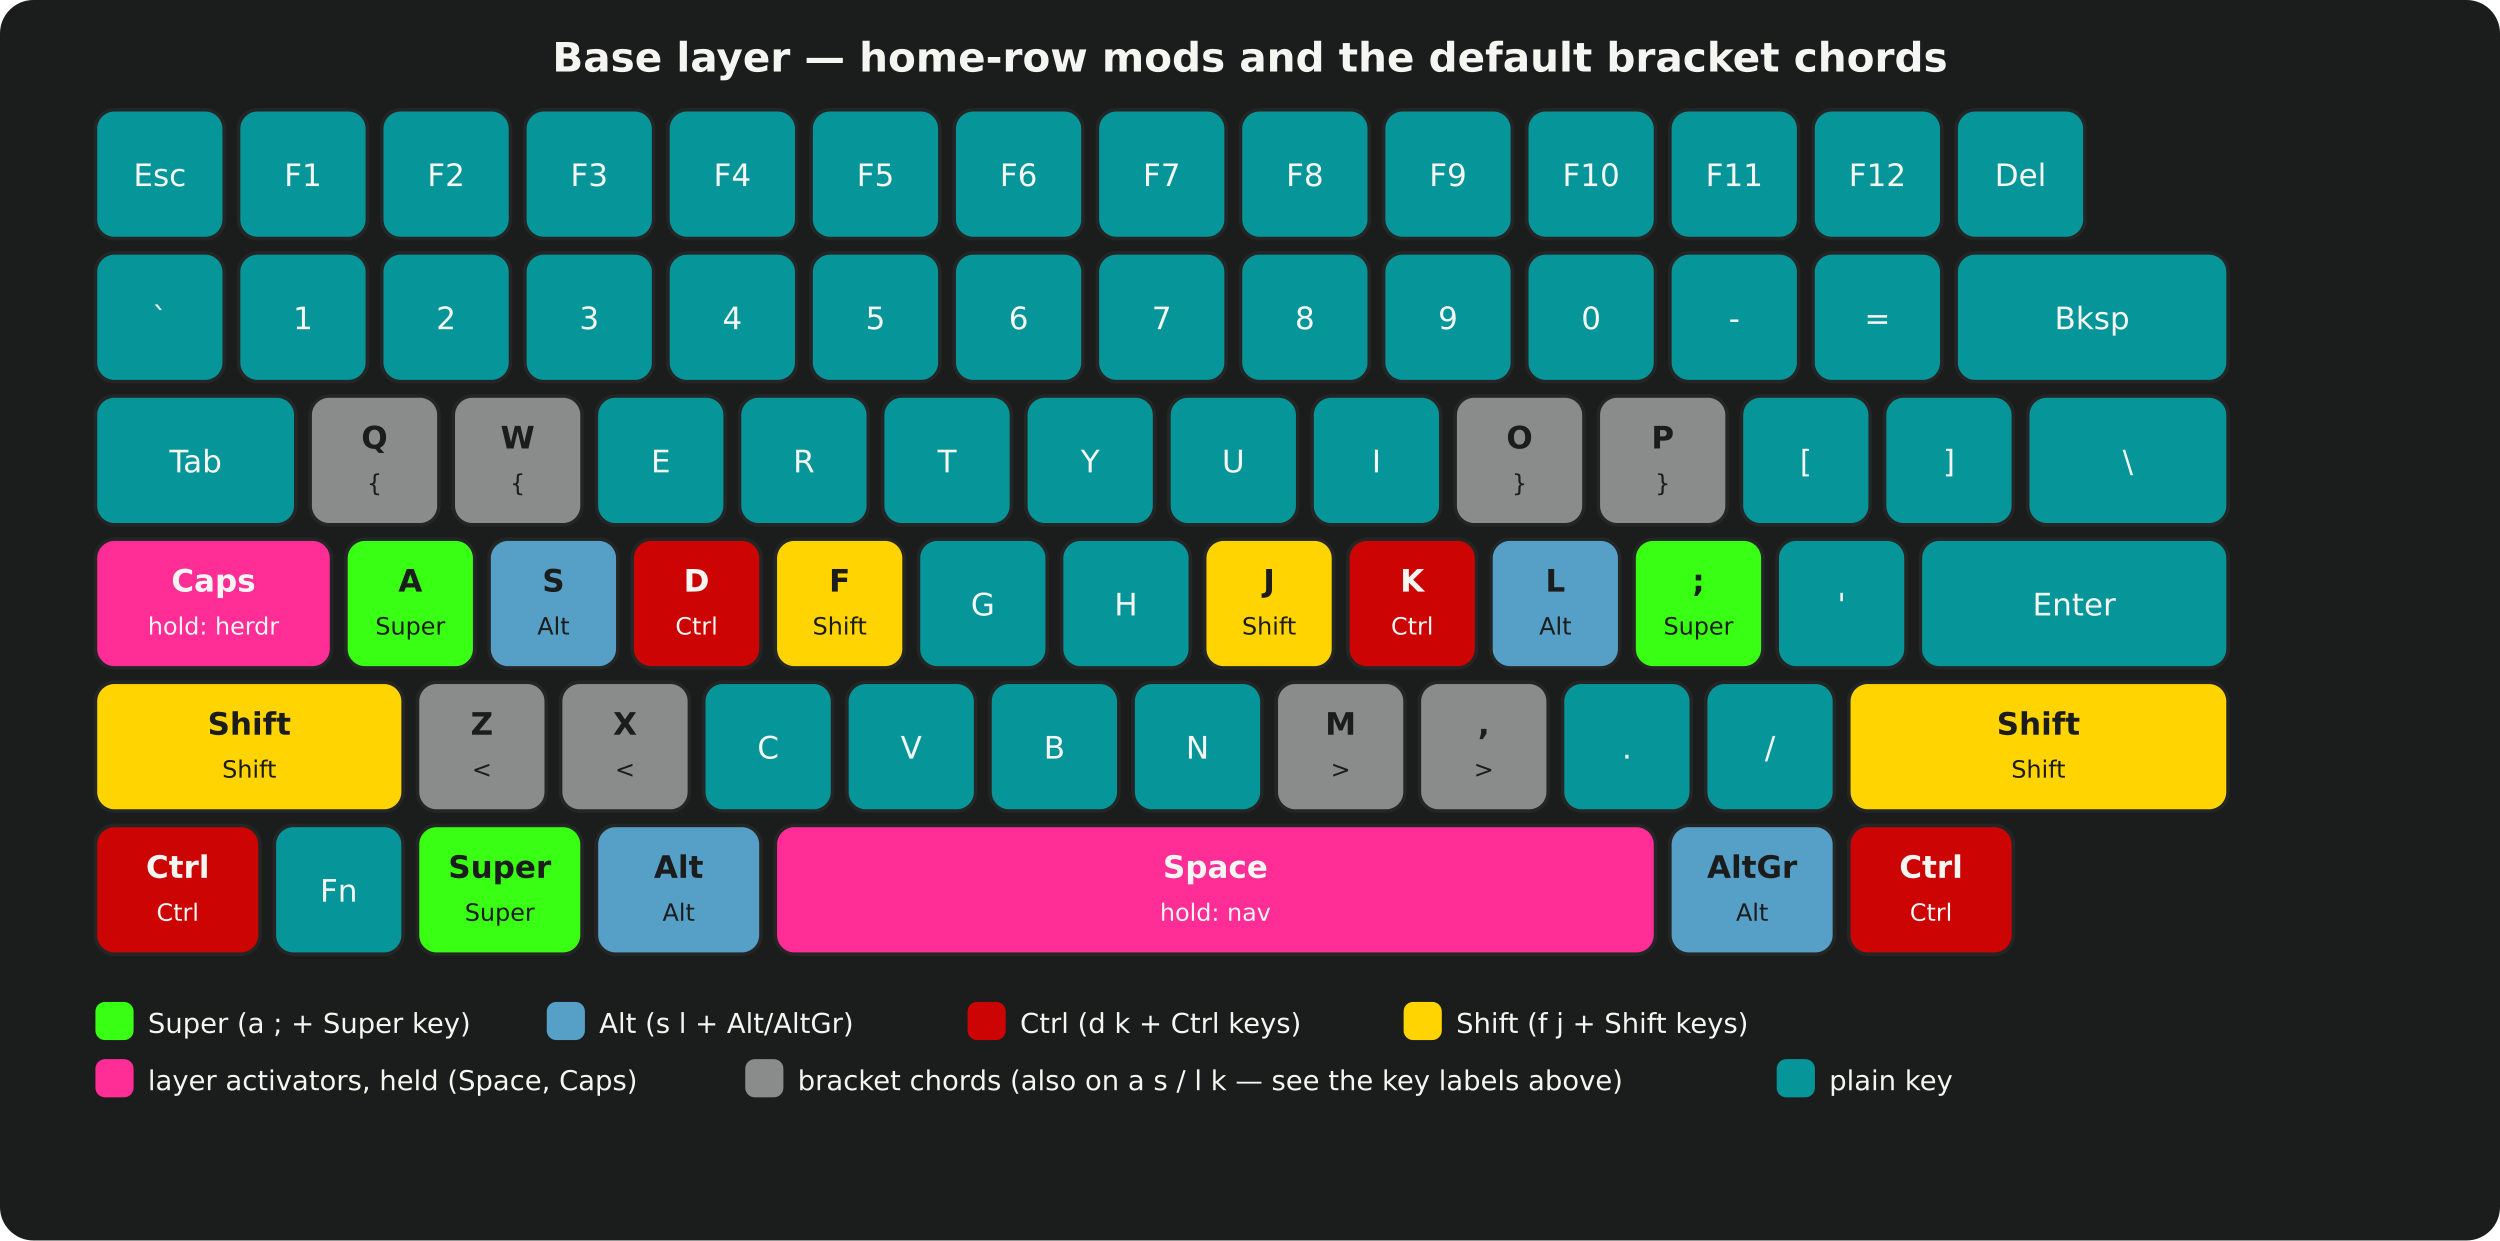
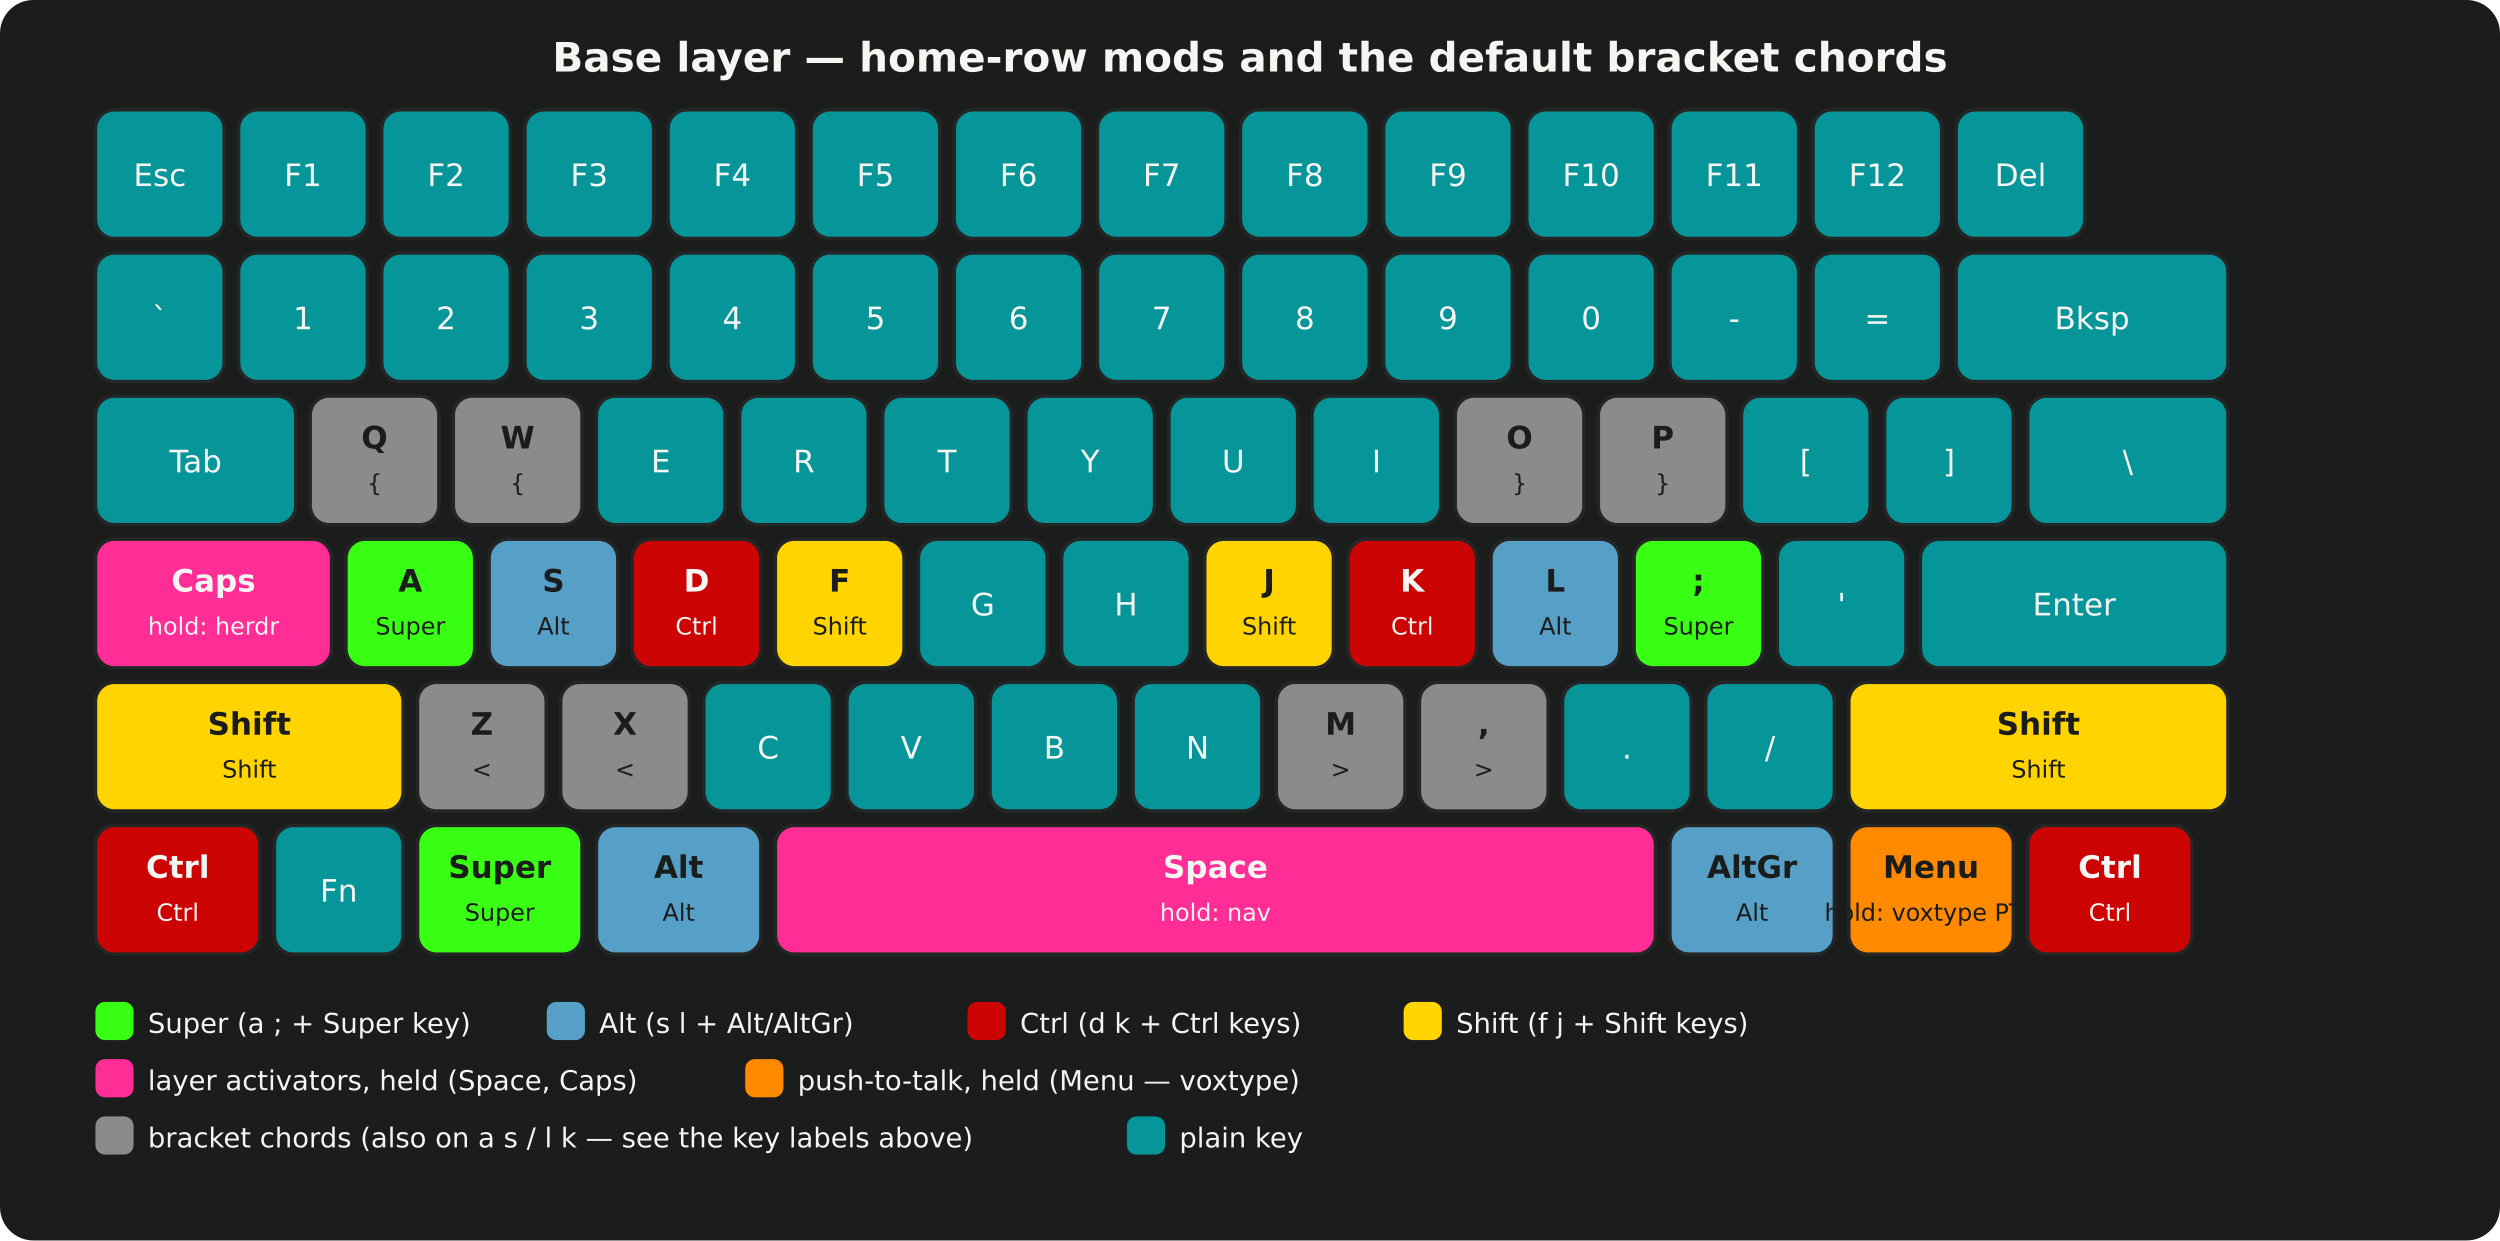
<svg xmlns="http://www.w3.org/2000/svg" width="1048" height="520" viewBox="0 0 1048 520" font-family="Ubuntu, DejaVu Sans, sans-serif">
  <rect width="1048" height="520" rx="14" fill="#1B1C1C" />
  <text x="524.0" y="30" text-anchor="middle" fill="#F5F5F2" font-size="17" font-weight="bold">Base layer — home-row mods and the default bracket chords</text>
  <rect x="40.0" y="46" width="54.0" height="54" rx="8" fill="#06969A" stroke="#242525" stroke-width="1.5" />
  <text x="67.0" y="78.0" text-anchor="middle" fill="#F5F5F2" font-size="13">Esc</text>
  <rect x="100.0" y="46" width="54.0" height="54" rx="8" fill="#06969A" stroke="#242525" stroke-width="1.5" />
  <text x="127.0" y="78.0" text-anchor="middle" fill="#F5F5F2" font-size="13">F1</text>
  <rect x="160.0" y="46" width="54.0" height="54" rx="8" fill="#06969A" stroke="#242525" stroke-width="1.5" />
  <text x="187.0" y="78.0" text-anchor="middle" fill="#F5F5F2" font-size="13">F2</text>
  <rect x="220.0" y="46" width="54.0" height="54" rx="8" fill="#06969A" stroke="#242525" stroke-width="1.5" />
  <text x="247.0" y="78.0" text-anchor="middle" fill="#F5F5F2" font-size="13">F3</text>
  <rect x="280.0" y="46" width="54.0" height="54" rx="8" fill="#06969A" stroke="#242525" stroke-width="1.5" />
  <text x="307.0" y="78.0" text-anchor="middle" fill="#F5F5F2" font-size="13">F4</text>
  <rect x="340.0" y="46" width="54.0" height="54" rx="8" fill="#06969A" stroke="#242525" stroke-width="1.5" />
  <text x="367.0" y="78.0" text-anchor="middle" fill="#F5F5F2" font-size="13">F5</text>
  <rect x="400.0" y="46" width="54.0" height="54" rx="8" fill="#06969A" stroke="#242525" stroke-width="1.5" />
  <text x="427.0" y="78.0" text-anchor="middle" fill="#F5F5F2" font-size="13">F6</text>
  <rect x="460.0" y="46" width="54.0" height="54" rx="8" fill="#06969A" stroke="#242525" stroke-width="1.5" />
  <text x="487.0" y="78.0" text-anchor="middle" fill="#F5F5F2" font-size="13">F7</text>
  <rect x="520.0" y="46" width="54.0" height="54" rx="8" fill="#06969A" stroke="#242525" stroke-width="1.5" />
  <text x="547.0" y="78.0" text-anchor="middle" fill="#F5F5F2" font-size="13">F8</text>
  <rect x="580.0" y="46" width="54.0" height="54" rx="8" fill="#06969A" stroke="#242525" stroke-width="1.5" />
  <text x="607.0" y="78.0" text-anchor="middle" fill="#F5F5F2" font-size="13">F9</text>
  <rect x="640.0" y="46" width="54.0" height="54" rx="8" fill="#06969A" stroke="#242525" stroke-width="1.5" />
  <text x="667.0" y="78.0" text-anchor="middle" fill="#F5F5F2" font-size="13">F10</text>
  <rect x="700.0" y="46" width="54.0" height="54" rx="8" fill="#06969A" stroke="#242525" stroke-width="1.5" />
  <text x="727.0" y="78.0" text-anchor="middle" fill="#F5F5F2" font-size="13">F11</text>
  <rect x="760.0" y="46" width="54.0" height="54" rx="8" fill="#06969A" stroke="#242525" stroke-width="1.5" />
  <text x="787.0" y="78.0" text-anchor="middle" fill="#F5F5F2" font-size="13">F12</text>
  <rect x="820.0" y="46" width="54.0" height="54" rx="8" fill="#06969A" stroke="#242525" stroke-width="1.5" />
  <text x="847.0" y="78.0" text-anchor="middle" fill="#F5F5F2" font-size="13">Del</text>
  <rect x="40.0" y="106" width="54.0" height="54" rx="8" fill="#06969A" stroke="#242525" stroke-width="1.5" />
  <text x="67.0" y="138.0" text-anchor="middle" fill="#F5F5F2" font-size="13">`</text>
  <rect x="100.0" y="106" width="54.0" height="54" rx="8" fill="#06969A" stroke="#242525" stroke-width="1.5" />
  <text x="127.0" y="138.0" text-anchor="middle" fill="#F5F5F2" font-size="13">1</text>
  <rect x="160.0" y="106" width="54.0" height="54" rx="8" fill="#06969A" stroke="#242525" stroke-width="1.5" />
  <text x="187.0" y="138.0" text-anchor="middle" fill="#F5F5F2" font-size="13">2</text>
  <rect x="220.0" y="106" width="54.0" height="54" rx="8" fill="#06969A" stroke="#242525" stroke-width="1.5" />
  <text x="247.0" y="138.0" text-anchor="middle" fill="#F5F5F2" font-size="13">3</text>
  <rect x="280.0" y="106" width="54.0" height="54" rx="8" fill="#06969A" stroke="#242525" stroke-width="1.5" />
  <text x="307.0" y="138.0" text-anchor="middle" fill="#F5F5F2" font-size="13">4</text>
  <rect x="340.0" y="106" width="54.0" height="54" rx="8" fill="#06969A" stroke="#242525" stroke-width="1.5" />
  <text x="367.0" y="138.0" text-anchor="middle" fill="#F5F5F2" font-size="13">5</text>
  <rect x="400.0" y="106" width="54.0" height="54" rx="8" fill="#06969A" stroke="#242525" stroke-width="1.5" />
  <text x="427.0" y="138.0" text-anchor="middle" fill="#F5F5F2" font-size="13">6</text>
  <rect x="460.0" y="106" width="54.0" height="54" rx="8" fill="#06969A" stroke="#242525" stroke-width="1.5" />
  <text x="487.0" y="138.0" text-anchor="middle" fill="#F5F5F2" font-size="13">7</text>
  <rect x="520.0" y="106" width="54.0" height="54" rx="8" fill="#06969A" stroke="#242525" stroke-width="1.5" />
  <text x="547.0" y="138.0" text-anchor="middle" fill="#F5F5F2" font-size="13">8</text>
  <rect x="580.0" y="106" width="54.0" height="54" rx="8" fill="#06969A" stroke="#242525" stroke-width="1.5" />
  <text x="607.0" y="138.0" text-anchor="middle" fill="#F5F5F2" font-size="13">9</text>
  <rect x="640.0" y="106" width="54.0" height="54" rx="8" fill="#06969A" stroke="#242525" stroke-width="1.5" />
  <text x="667.0" y="138.0" text-anchor="middle" fill="#F5F5F2" font-size="13">0</text>
  <rect x="700.0" y="106" width="54.0" height="54" rx="8" fill="#06969A" stroke="#242525" stroke-width="1.5" />
  <text x="727.0" y="138.0" text-anchor="middle" fill="#F5F5F2" font-size="13">-</text>
  <rect x="760.0" y="106" width="54.0" height="54" rx="8" fill="#06969A" stroke="#242525" stroke-width="1.5" />
  <text x="787.0" y="138.0" text-anchor="middle" fill="#F5F5F2" font-size="13">=</text>
  <rect x="820.0" y="106" width="114.0" height="54" rx="8" fill="#06969A" stroke="#242525" stroke-width="1.5" />
  <text x="877.0" y="138.0" text-anchor="middle" fill="#F5F5F2" font-size="13">Bksp</text>
  <rect x="40.0" y="166" width="84.0" height="54" rx="8" fill="#06969A" stroke="#242525" stroke-width="1.5" />
  <text x="82.0" y="198.0" text-anchor="middle" fill="#F5F5F2" font-size="13">Tab</text>
  <rect x="130.0" y="166" width="54.0" height="54" rx="8" fill="#8A8B8B" stroke="#242525" stroke-width="1.5" />
  <text x="157.0" y="188" text-anchor="middle" fill="#1B1C1C" font-size="13" font-weight="bold">Q</text>
  <text x="157.0" y="206" text-anchor="middle" fill="#1B1C1C" font-size="10">{</text>
  <rect x="190.0" y="166" width="54.0" height="54" rx="8" fill="#8A8B8B" stroke="#242525" stroke-width="1.5" />
  <text x="217.0" y="188" text-anchor="middle" fill="#1B1C1C" font-size="13" font-weight="bold">W</text>
  <text x="217.0" y="206" text-anchor="middle" fill="#1B1C1C" font-size="10">{</text>
  <rect x="250.0" y="166" width="54.0" height="54" rx="8" fill="#06969A" stroke="#242525" stroke-width="1.5" />
  <text x="277.0" y="198.0" text-anchor="middle" fill="#F5F5F2" font-size="13">E</text>
  <rect x="310.0" y="166" width="54.0" height="54" rx="8" fill="#06969A" stroke="#242525" stroke-width="1.5" />
  <text x="337.0" y="198.0" text-anchor="middle" fill="#F5F5F2" font-size="13">R</text>
  <rect x="370.0" y="166" width="54.0" height="54" rx="8" fill="#06969A" stroke="#242525" stroke-width="1.5" />
  <text x="397.0" y="198.0" text-anchor="middle" fill="#F5F5F2" font-size="13">T</text>
  <rect x="430.0" y="166" width="54.0" height="54" rx="8" fill="#06969A" stroke="#242525" stroke-width="1.5" />
  <text x="457.0" y="198.0" text-anchor="middle" fill="#F5F5F2" font-size="13">Y</text>
  <rect x="490.0" y="166" width="54.0" height="54" rx="8" fill="#06969A" stroke="#242525" stroke-width="1.5" />
  <text x="517.0" y="198.0" text-anchor="middle" fill="#F5F5F2" font-size="13">U</text>
  <rect x="550.0" y="166" width="54.0" height="54" rx="8" fill="#06969A" stroke="#242525" stroke-width="1.5" />
  <text x="577.0" y="198.0" text-anchor="middle" fill="#F5F5F2" font-size="13">I</text>
  <rect x="610.0" y="166" width="54.0" height="54" rx="8" fill="#8A8B8B" stroke="#242525" stroke-width="1.5" />
  <text x="637.0" y="188" text-anchor="middle" fill="#1B1C1C" font-size="13" font-weight="bold">O</text>
  <text x="637.0" y="206" text-anchor="middle" fill="#1B1C1C" font-size="10">}</text>
  <rect x="670.0" y="166" width="54.0" height="54" rx="8" fill="#8A8B8B" stroke="#242525" stroke-width="1.5" />
  <text x="697.0" y="188" text-anchor="middle" fill="#1B1C1C" font-size="13" font-weight="bold">P</text>
  <text x="697.0" y="206" text-anchor="middle" fill="#1B1C1C" font-size="10">}</text>
  <rect x="730.0" y="166" width="54.0" height="54" rx="8" fill="#06969A" stroke="#242525" stroke-width="1.5" />
  <text x="757.0" y="198.0" text-anchor="middle" fill="#F5F5F2" font-size="13">[</text>
  <rect x="790.0" y="166" width="54.0" height="54" rx="8" fill="#06969A" stroke="#242525" stroke-width="1.5" />
  <text x="817.0" y="198.0" text-anchor="middle" fill="#F5F5F2" font-size="13">]</text>
  <rect x="850.0" y="166" width="84.0" height="54" rx="8" fill="#06969A" stroke="#242525" stroke-width="1.5" />
  <text x="892.0" y="198.0" text-anchor="middle" fill="#F5F5F2" font-size="13">\</text>
  <rect x="40.0" y="226" width="99.0" height="54" rx="8" fill="#FF2D95" stroke="#242525" stroke-width="1.5" />
  <text x="89.5" y="248" text-anchor="middle" fill="#F5F5F2" font-size="13" font-weight="bold">Caps</text>
  <text x="89.5" y="266" text-anchor="middle" fill="#F5F5F2" font-size="10">hold: herdr</text>
  <rect x="145.0" y="226" width="54.0" height="54" rx="8" fill="#39FF14" stroke="#242525" stroke-width="1.5" />
  <text x="172.0" y="248" text-anchor="middle" fill="#1B1C1C" font-size="13" font-weight="bold">A</text>
  <text x="172.0" y="266" text-anchor="middle" fill="#1B1C1C" font-size="10">Super</text>
  <rect x="205.0" y="226" width="54.0" height="54" rx="8" fill="#569FC6" stroke="#242525" stroke-width="1.5" />
  <text x="232.0" y="248" text-anchor="middle" fill="#1B1C1C" font-size="13" font-weight="bold">S</text>
  <text x="232.0" y="266" text-anchor="middle" fill="#1B1C1C" font-size="10">Alt</text>
  <rect x="265.0" y="226" width="54.0" height="54" rx="8" fill="#CC0403" stroke="#242525" stroke-width="1.5" />
  <text x="292.0" y="248" text-anchor="middle" fill="#F5F5F2" font-size="13" font-weight="bold">D</text>
  <text x="292.0" y="266" text-anchor="middle" fill="#F5F5F2" font-size="10">Ctrl</text>
  <rect x="325.0" y="226" width="54.0" height="54" rx="8" fill="#FFD400" stroke="#242525" stroke-width="1.5" />
  <text x="352.0" y="248" text-anchor="middle" fill="#1B1C1C" font-size="13" font-weight="bold">F</text>
  <text x="352.0" y="266" text-anchor="middle" fill="#1B1C1C" font-size="10">Shift</text>
  <rect x="385.0" y="226" width="54.0" height="54" rx="8" fill="#06969A" stroke="#242525" stroke-width="1.5" />
  <text x="412.0" y="258.0" text-anchor="middle" fill="#F5F5F2" font-size="13">G</text>
  <rect x="445.0" y="226" width="54.0" height="54" rx="8" fill="#06969A" stroke="#242525" stroke-width="1.5" />
  <text x="472.0" y="258.0" text-anchor="middle" fill="#F5F5F2" font-size="13">H</text>
  <rect x="505.0" y="226" width="54.0" height="54" rx="8" fill="#FFD400" stroke="#242525" stroke-width="1.5" />
  <text x="532.0" y="248" text-anchor="middle" fill="#1B1C1C" font-size="13" font-weight="bold">J</text>
  <text x="532.0" y="266" text-anchor="middle" fill="#1B1C1C" font-size="10">Shift</text>
  <rect x="565.0" y="226" width="54.0" height="54" rx="8" fill="#CC0403" stroke="#242525" stroke-width="1.5" />
  <text x="592.0" y="248" text-anchor="middle" fill="#F5F5F2" font-size="13" font-weight="bold">K</text>
  <text x="592.0" y="266" text-anchor="middle" fill="#F5F5F2" font-size="10">Ctrl</text>
  <rect x="625.0" y="226" width="54.0" height="54" rx="8" fill="#569FC6" stroke="#242525" stroke-width="1.5" />
  <text x="652.0" y="248" text-anchor="middle" fill="#1B1C1C" font-size="13" font-weight="bold">L</text>
  <text x="652.0" y="266" text-anchor="middle" fill="#1B1C1C" font-size="10">Alt</text>
  <rect x="685.0" y="226" width="54.0" height="54" rx="8" fill="#39FF14" stroke="#242525" stroke-width="1.5" />
  <text x="712.0" y="248" text-anchor="middle" fill="#1B1C1C" font-size="13" font-weight="bold">;</text>
  <text x="712.0" y="266" text-anchor="middle" fill="#1B1C1C" font-size="10">Super</text>
  <rect x="745.0" y="226" width="54.0" height="54" rx="8" fill="#06969A" stroke="#242525" stroke-width="1.5" />
  <text x="772.0" y="258.0" text-anchor="middle" fill="#F5F5F2" font-size="13">'</text>
  <rect x="805.0" y="226" width="129.0" height="54" rx="8" fill="#06969A" stroke="#242525" stroke-width="1.5" />
  <text x="869.5" y="258.0" text-anchor="middle" fill="#F5F5F2" font-size="13">Enter</text>
  <rect x="40.0" y="286" width="129.0" height="54" rx="8" fill="#FFD400" stroke="#242525" stroke-width="1.5" />
  <text x="104.5" y="308" text-anchor="middle" fill="#1B1C1C" font-size="13" font-weight="bold">Shift</text>
  <text x="104.5" y="326" text-anchor="middle" fill="#1B1C1C" font-size="10">Shift</text>
  <rect x="175.0" y="286" width="54.0" height="54" rx="8" fill="#8A8B8B" stroke="#242525" stroke-width="1.5" />
  <text x="202.0" y="308" text-anchor="middle" fill="#1B1C1C" font-size="13" font-weight="bold">Z</text>
  <text x="202.0" y="326" text-anchor="middle" fill="#1B1C1C" font-size="10">&lt;</text>
  <rect x="235.0" y="286" width="54.0" height="54" rx="8" fill="#8A8B8B" stroke="#242525" stroke-width="1.5" />
  <text x="262.0" y="308" text-anchor="middle" fill="#1B1C1C" font-size="13" font-weight="bold">X</text>
  <text x="262.0" y="326" text-anchor="middle" fill="#1B1C1C" font-size="10">&lt;</text>
  <rect x="295.0" y="286" width="54.0" height="54" rx="8" fill="#06969A" stroke="#242525" stroke-width="1.5" />
  <text x="322.0" y="318.0" text-anchor="middle" fill="#F5F5F2" font-size="13">C</text>
  <rect x="355.0" y="286" width="54.0" height="54" rx="8" fill="#06969A" stroke="#242525" stroke-width="1.5" />
  <text x="382.0" y="318.0" text-anchor="middle" fill="#F5F5F2" font-size="13">V</text>
  <rect x="415.0" y="286" width="54.0" height="54" rx="8" fill="#06969A" stroke="#242525" stroke-width="1.5" />
  <text x="442.0" y="318.0" text-anchor="middle" fill="#F5F5F2" font-size="13">B</text>
  <rect x="475.0" y="286" width="54.0" height="54" rx="8" fill="#06969A" stroke="#242525" stroke-width="1.5" />
  <text x="502.0" y="318.0" text-anchor="middle" fill="#F5F5F2" font-size="13">N</text>
  <rect x="535.0" y="286" width="54.0" height="54" rx="8" fill="#8A8B8B" stroke="#242525" stroke-width="1.5" />
  <text x="562.0" y="308" text-anchor="middle" fill="#1B1C1C" font-size="13" font-weight="bold">M</text>
  <text x="562.0" y="326" text-anchor="middle" fill="#1B1C1C" font-size="10">&gt;</text>
  <rect x="595.0" y="286" width="54.0" height="54" rx="8" fill="#8A8B8B" stroke="#242525" stroke-width="1.5" />
  <text x="622.0" y="308" text-anchor="middle" fill="#1B1C1C" font-size="13" font-weight="bold">,</text>
  <text x="622.0" y="326" text-anchor="middle" fill="#1B1C1C" font-size="10">&gt;</text>
  <rect x="655.0" y="286" width="54.0" height="54" rx="8" fill="#06969A" stroke="#242525" stroke-width="1.5" />
  <text x="682.0" y="318.0" text-anchor="middle" fill="#F5F5F2" font-size="13">.</text>
  <rect x="715.0" y="286" width="54.0" height="54" rx="8" fill="#06969A" stroke="#242525" stroke-width="1.5" />
  <text x="742.0" y="318.0" text-anchor="middle" fill="#F5F5F2" font-size="13">/</text>
  <rect x="775.0" y="286" width="159.0" height="54" rx="8" fill="#FFD400" stroke="#242525" stroke-width="1.5" />
  <text x="854.5" y="308" text-anchor="middle" fill="#1B1C1C" font-size="13" font-weight="bold">Shift</text>
  <text x="854.5" y="326" text-anchor="middle" fill="#1B1C1C" font-size="10">Shift</text>
  <rect x="40.0" y="346" width="69.0" height="54" rx="8" fill="#CC0403" stroke="#242525" stroke-width="1.5" />
  <text x="74.5" y="368" text-anchor="middle" fill="#F5F5F2" font-size="13" font-weight="bold">Ctrl</text>
  <text x="74.5" y="386" text-anchor="middle" fill="#F5F5F2" font-size="10">Ctrl</text>
  <rect x="115.0" y="346" width="54.0" height="54" rx="8" fill="#06969A" stroke="#242525" stroke-width="1.5" />
  <text x="142.0" y="378.0" text-anchor="middle" fill="#F5F5F2" font-size="13">Fn</text>
  <rect x="175.0" y="346" width="69.0" height="54" rx="8" fill="#39FF14" stroke="#242525" stroke-width="1.5" />
  <text x="209.5" y="368" text-anchor="middle" fill="#1B1C1C" font-size="13" font-weight="bold">Super</text>
  <text x="209.5" y="386" text-anchor="middle" fill="#1B1C1C" font-size="10">Super</text>
  <rect x="250.0" y="346" width="69.0" height="54" rx="8" fill="#569FC6" stroke="#242525" stroke-width="1.5" />
  <text x="284.5" y="368" text-anchor="middle" fill="#1B1C1C" font-size="13" font-weight="bold">Alt</text>
  <text x="284.5" y="386" text-anchor="middle" fill="#1B1C1C" font-size="10">Alt</text>
  <rect x="325.0" y="346" width="369.0" height="54" rx="8" fill="#FF2D95" stroke="#242525" stroke-width="1.5" />
  <text x="509.5" y="368" text-anchor="middle" fill="#F5F5F2" font-size="13" font-weight="bold">Space</text>
  <text x="509.5" y="386" text-anchor="middle" fill="#F5F5F2" font-size="10">hold: nav</text>
  <rect x="700.0" y="346" width="69.0" height="54" rx="8" fill="#569FC6" stroke="#242525" stroke-width="1.5" />
  <text x="734.5" y="368" text-anchor="middle" fill="#1B1C1C" font-size="13" font-weight="bold">AltGr</text>
  <text x="734.5" y="386" text-anchor="middle" fill="#1B1C1C" font-size="10">Alt</text>
-   <rect x="775.0" y="346" width="69.0" height="54" rx="8" fill="#CC0403" stroke="#242525" stroke-width="1.5" />
-   <text x="809.5" y="368" text-anchor="middle" fill="#F5F5F2" font-size="13" font-weight="bold">Ctrl</text>
-   <text x="809.5" y="386" text-anchor="middle" fill="#F5F5F2" font-size="10">Ctrl</text>
+   <rect x="775.0" y="346" width="69.0" height="54" rx="8" fill="#FF8A00" stroke="#242525" stroke-width="1.5" />
+   <text x="809.5" y="368" text-anchor="middle" fill="#1B1C1C" font-size="13" font-weight="bold">Menu</text>
+   <text x="809.5" y="386" text-anchor="middle" fill="#1B1C1C" font-size="10">hold: voxtype PTT</text>
+   <rect x="850.0" y="346" width="69.0" height="54" rx="8" fill="#CC0403" stroke="#242525" stroke-width="1.5" />
+   <text x="884.5" y="368" text-anchor="middle" fill="#F5F5F2" font-size="13" font-weight="bold">Ctrl</text>
+   <text x="884.5" y="386" text-anchor="middle" fill="#F5F5F2" font-size="10">Ctrl</text>
  <rect x="40.0" y="420" width="16" height="16" rx="4" fill="#39FF14" />
  <text x="62.0" y="433" fill="#F5F5F2" font-size="11.5">Super (a ; + Super key)</text>
  <rect x="229.2" y="420" width="16" height="16" rx="4" fill="#569FC6" />
  <text x="251.2" y="433" fill="#F5F5F2" font-size="11.5">Alt (s l + Alt/AltGr)</text>
  <rect x="405.6" y="420" width="16" height="16" rx="4" fill="#CC0403" />
  <text x="427.6" y="433" fill="#F5F5F2" font-size="11.5">Ctrl (d k + Ctrl keys)</text>
  <rect x="588.4" y="420" width="16" height="16" rx="4" fill="#FFD400" />
  <text x="610.4" y="433" fill="#F5F5F2" font-size="11.5">Shift (f j + Shift keys)</text>
  <rect x="40.0" y="444" width="16" height="16" rx="4" fill="#FF2D95" />
  <text x="62.0" y="457" fill="#F5F5F2" font-size="11.5">layer activators, held (Space, Caps)</text>
-   <rect x="312.4" y="444" width="16" height="16" rx="4" fill="#8A8B8B" />
-   <text x="334.4" y="457" fill="#F5F5F2" font-size="11.5">bracket chords (also on a s / l k — see the key labels above)</text>
-   <rect x="744.8" y="444" width="16" height="16" rx="4" fill="#06969A" />
-   <text x="766.8" y="457" fill="#F5F5F2" font-size="11.5">plain key</text>
+   <rect x="312.4" y="444" width="16" height="16" rx="4" fill="#FF8A00" />
+   <text x="334.4" y="457" fill="#F5F5F2" font-size="11.5">push-to-talk, held (Menu — voxtype)</text>
+   <rect x="40.0" y="468" width="16" height="16" rx="4" fill="#8A8B8B" />
+   <text x="62.0" y="481" fill="#F5F5F2" font-size="11.5">bracket chords (also on a s / l k — see the key labels above)</text>
+   <rect x="472.4" y="468" width="16" height="16" rx="4" fill="#06969A" />
+   <text x="494.4" y="481" fill="#F5F5F2" font-size="11.5">plain key</text>
</svg>
